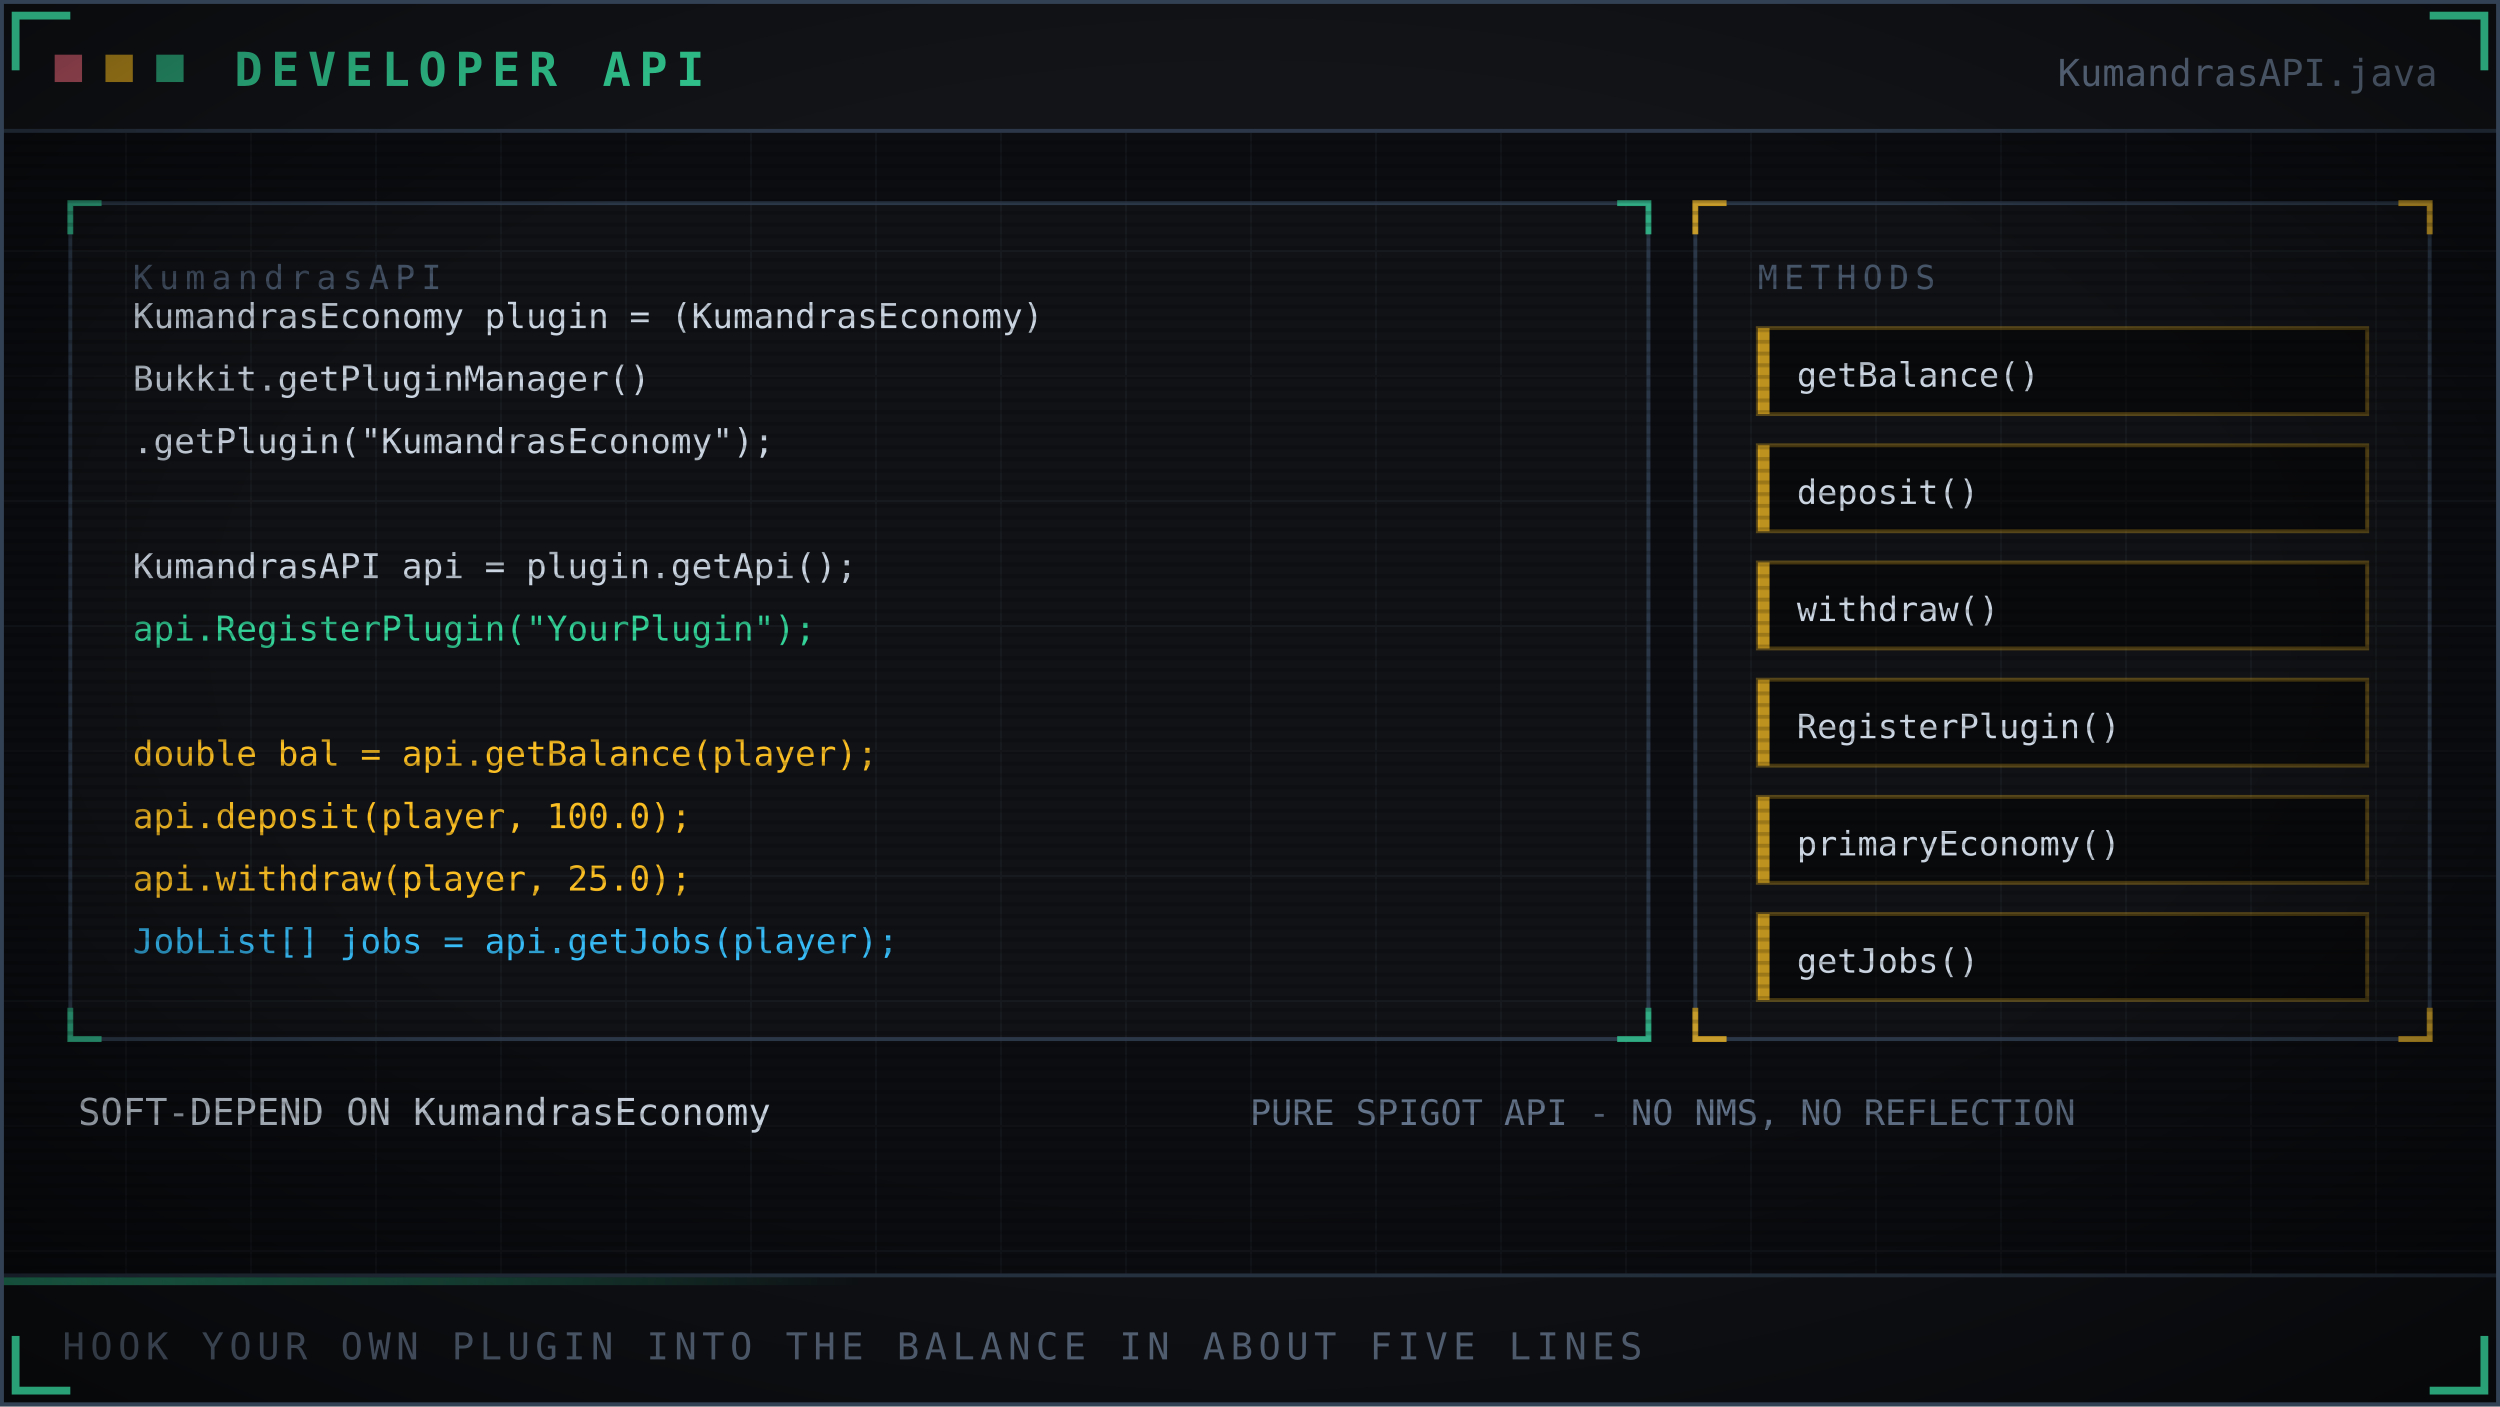
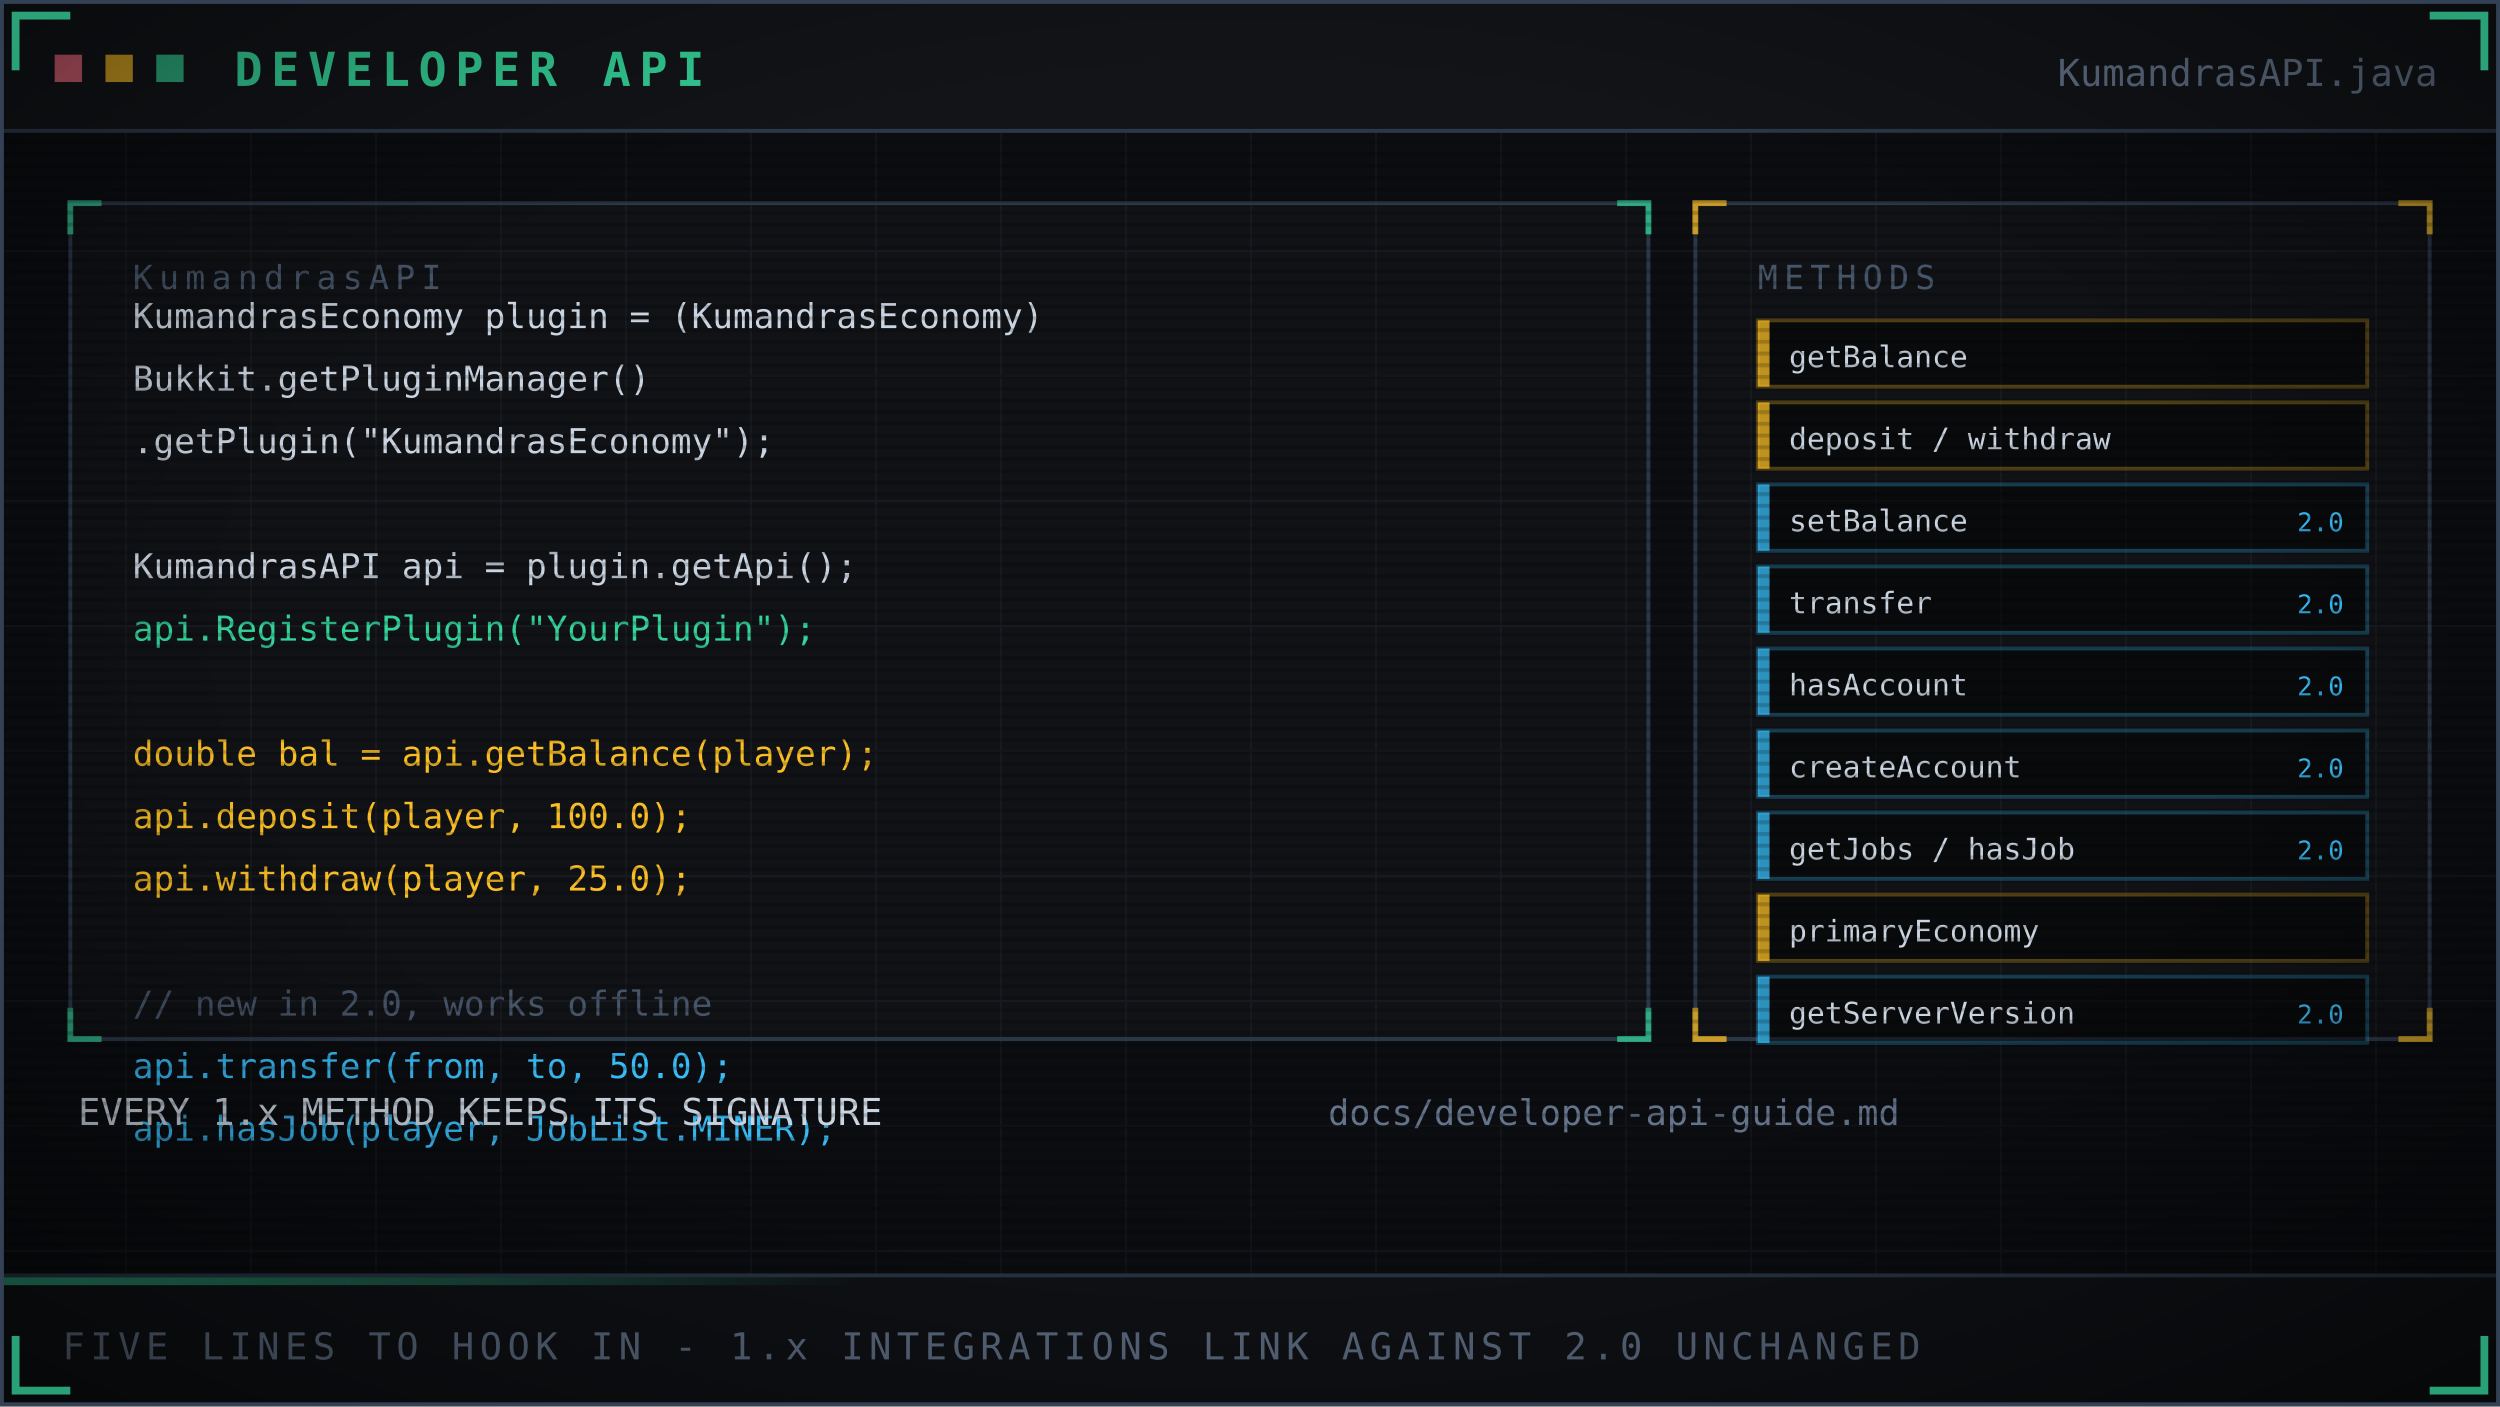
<svg xmlns="http://www.w3.org/2000/svg" viewBox="0 0 640 360" width="640" height="360" role="img" aria-label="DEVELOPER API">
  <defs>
    <pattern id="grid" width="32" height="32" patternUnits="userSpaceOnUse">
      <path d="M32 0H0V32" fill="none" stroke="#94a3b8" stroke-opacity="0.055" />
    </pattern>
    <pattern id="scan" width="3" height="3" patternUnits="userSpaceOnUse">
      <rect width="3" height="1" fill="#000" fill-opacity="0.18" />
    </pattern>
    <radialGradient id="vig" cx="50%" cy="45%" r="72%">
      <stop offset="55%" stop-color="#000" stop-opacity="0" />
      <stop offset="100%" stop-color="#000" stop-opacity="0.55" />
    </radialGradient>
    <linearGradient id="rule" x1="0" y1="0" x2="1" y2="0">
      <stop offset="0%" stop-color="#34d399" stop-opacity="0.7" />
      <stop offset="100%" stop-color="#34d399" stop-opacity="0" />
    </linearGradient>
  </defs>
  <rect x="0" y="0" width="640" height="360" fill="#0b0d11" fill-opacity="1" />
  <rect x="0" y="34" width="640" height="292" fill="url(#grid)" fill-opacity="1" />
  <rect x="0" y="0" width="640" height="34" fill="rgba(255,255,255,0.03)" fill-opacity="1" />
  <rect x="0" y="33" width="640" height="1" fill="#334155" fill-opacity="0.8" />
  <rect x="14" y="14" width="7" height="7" fill="#fb7185" fill-opacity="0.8" />
  <rect x="27" y="14" width="7" height="7" fill="#fbbf24" fill-opacity="0.8" />
  <rect x="40" y="14" width="7" height="7" fill="#34d399" fill-opacity="0.8" />
  <text x="60" y="22" font-family="ui-monospace,'Cascadia Mono',Consolas,'DejaVu Sans Mono',monospace" font-size="12" font-weight="700" fill="#34d399" fill-opacity="1" text-anchor="start" letter-spacing="2.2">DEVELOPER API</text>
  <text x="624" y="22" font-family="ui-monospace,'Cascadia Mono',Consolas,'DejaVu Sans Mono',monospace" font-size="9.5" font-weight="400" fill="#64748b" fill-opacity="1" text-anchor="end">KumandrasAPI.java</text>
  <rect x="18" y="52" width="404" height="214" fill="rgba(255,255,255,0.02)" fill-opacity="1" stroke="#334155" stroke-opacity="0.8" stroke-width="1" />
  <path d="M18 60V52H26" fill="none" stroke="#34d399" stroke-width="1.5" stroke-opacity="0.75" />
  <path d="M414 52H422V60" fill="none" stroke="#34d399" stroke-width="1.5" stroke-opacity="0.75" />
  <path d="M18 258V266H26" fill="none" stroke="#34d399" stroke-width="1.5" stroke-opacity="0.75" />
  <path d="M414 266H422V258" fill="none" stroke="#34d399" stroke-width="1.5" stroke-opacity="0.75" />
  <text x="34" y="74" font-family="ui-monospace,'Cascadia Mono',Consolas,'DejaVu Sans Mono',monospace" font-size="8.5" font-weight="400" fill="#475569" fill-opacity="1" text-anchor="start" letter-spacing="1.6">KumandrasAPI</text>
  <text x="34" y="84" font-family="ui-monospace,'Cascadia Mono',Consolas,'DejaVu Sans Mono',monospace" font-size="8.8" font-weight="400" fill="#cbd5e1" fill-opacity="1" text-anchor="start">KumandrasEconomy plugin = (KumandrasEconomy)</text>
  <text x="34" y="100" font-family="ui-monospace,'Cascadia Mono',Consolas,'DejaVu Sans Mono',monospace" font-size="8.8" font-weight="400" fill="#cbd5e1" fill-opacity="1" text-anchor="start">    Bukkit.getPluginManager()</text>
  <text x="34" y="116" font-family="ui-monospace,'Cascadia Mono',Consolas,'DejaVu Sans Mono',monospace" font-size="8.8" font-weight="400" fill="#cbd5e1" fill-opacity="1" text-anchor="start">          .getPlugin("KumandrasEconomy");</text>
  <text x="34" y="132" font-family="ui-monospace,'Cascadia Mono',Consolas,'DejaVu Sans Mono',monospace" font-size="8.8" font-weight="400" fill="#cbd5e1" fill-opacity="1" text-anchor="start" />
  <text x="34" y="148" font-family="ui-monospace,'Cascadia Mono',Consolas,'DejaVu Sans Mono',monospace" font-size="8.8" font-weight="400" fill="#cbd5e1" fill-opacity="1" text-anchor="start">KumandrasAPI api = plugin.getApi();</text>
  <text x="34" y="164" font-family="ui-monospace,'Cascadia Mono',Consolas,'DejaVu Sans Mono',monospace" font-size="8.8" font-weight="400" fill="#34d399" fill-opacity="1" text-anchor="start">api.RegisterPlugin("YourPlugin");</text>
  <text x="34" y="180" font-family="ui-monospace,'Cascadia Mono',Consolas,'DejaVu Sans Mono',monospace" font-size="8.8" font-weight="400" fill="#cbd5e1" fill-opacity="1" text-anchor="start" />
  <text x="34" y="196" font-family="ui-monospace,'Cascadia Mono',Consolas,'DejaVu Sans Mono',monospace" font-size="8.8" font-weight="400" fill="#fbbf24" fill-opacity="1" text-anchor="start">double bal = api.getBalance(player);</text>
  <text x="34" y="212" font-family="ui-monospace,'Cascadia Mono',Consolas,'DejaVu Sans Mono',monospace" font-size="8.8" font-weight="400" fill="#fbbf24" fill-opacity="1" text-anchor="start">api.deposit(player, 100.0);</text>
  <text x="34" y="228" font-family="ui-monospace,'Cascadia Mono',Consolas,'DejaVu Sans Mono',monospace" font-size="8.8" font-weight="400" fill="#fbbf24" fill-opacity="1" text-anchor="start">api.withdraw(player, 25.0);</text>
-   <text x="34" y="244" font-family="ui-monospace,'Cascadia Mono',Consolas,'DejaVu Sans Mono',monospace" font-size="8.8" font-weight="400" fill="#38bdf8" fill-opacity="1" text-anchor="start">JobList[] jobs = api.getJobs(player);</text>
+   <text x="34" y="244" font-family="ui-monospace,'Cascadia Mono',Consolas,'DejaVu Sans Mono',monospace" font-size="8.8" font-weight="400" fill="#cbd5e1" fill-opacity="1" text-anchor="start" />
+   <text x="34" y="260" font-family="ui-monospace,'Cascadia Mono',Consolas,'DejaVu Sans Mono',monospace" font-size="8.8" font-weight="400" fill="#475569" fill-opacity="1" text-anchor="start">// new in 2.0, works offline</text>
+   <text x="34" y="276" font-family="ui-monospace,'Cascadia Mono',Consolas,'DejaVu Sans Mono',monospace" font-size="8.8" font-weight="400" fill="#38bdf8" fill-opacity="1" text-anchor="start">api.transfer(from, to, 50.0);</text>
+   <text x="34" y="292" font-family="ui-monospace,'Cascadia Mono',Consolas,'DejaVu Sans Mono',monospace" font-size="8.8" font-weight="400" fill="#38bdf8" fill-opacity="1" text-anchor="start">api.hasJob(player, JobList.MINER);</text>
  <rect x="434" y="52" width="188" height="214" fill="rgba(255,255,255,0.02)" fill-opacity="1" stroke="#334155" stroke-opacity="0.8" stroke-width="1" />
  <path d="M434 60V52H442" fill="none" stroke="#fbbf24" stroke-width="1.5" stroke-opacity="0.75" />
  <path d="M614 52H622V60" fill="none" stroke="#fbbf24" stroke-width="1.5" stroke-opacity="0.75" />
  <path d="M434 258V266H442" fill="none" stroke="#fbbf24" stroke-width="1.5" stroke-opacity="0.75" />
  <path d="M614 266H622V258" fill="none" stroke="#fbbf24" stroke-width="1.5" stroke-opacity="0.75" />
  <text x="450" y="74" font-family="ui-monospace,'Cascadia Mono',Consolas,'DejaVu Sans Mono',monospace" font-size="8.5" font-weight="400" fill="#475569" fill-opacity="1" text-anchor="start" letter-spacing="1.6">METHODS</text>
-   <rect x="450" y="84" width="156" height="22" fill="rgba(0,0,0,0.45)" fill-opacity="1" stroke="#fbbf24" stroke-opacity="0.3" stroke-width="1" />
-   <rect x="450" y="84" width="3" height="22" fill="#fbbf24" fill-opacity="0.75" />
-   <text x="460" y="99" font-family="ui-monospace,'Cascadia Mono',Consolas,'DejaVu Sans Mono',monospace" font-size="8.6" font-weight="400" fill="#cbd5e1" fill-opacity="1" text-anchor="start">getBalance()</text>
-   <rect x="450" y="114" width="156" height="22" fill="rgba(0,0,0,0.45)" fill-opacity="1" stroke="#fbbf24" stroke-opacity="0.3" stroke-width="1" />
-   <rect x="450" y="114" width="3" height="22" fill="#fbbf24" fill-opacity="0.75" />
-   <text x="460" y="129" font-family="ui-monospace,'Cascadia Mono',Consolas,'DejaVu Sans Mono',monospace" font-size="8.6" font-weight="400" fill="#cbd5e1" fill-opacity="1" text-anchor="start">deposit()</text>
-   <rect x="450" y="144" width="156" height="22" fill="rgba(0,0,0,0.45)" fill-opacity="1" stroke="#fbbf24" stroke-opacity="0.3" stroke-width="1" />
-   <rect x="450" y="144" width="3" height="22" fill="#fbbf24" fill-opacity="0.75" />
-   <text x="460" y="159" font-family="ui-monospace,'Cascadia Mono',Consolas,'DejaVu Sans Mono',monospace" font-size="8.6" font-weight="400" fill="#cbd5e1" fill-opacity="1" text-anchor="start">withdraw()</text>
-   <rect x="450" y="174" width="156" height="22" fill="rgba(0,0,0,0.45)" fill-opacity="1" stroke="#fbbf24" stroke-opacity="0.3" stroke-width="1" />
-   <rect x="450" y="174" width="3" height="22" fill="#fbbf24" fill-opacity="0.75" />
-   <text x="460" y="189" font-family="ui-monospace,'Cascadia Mono',Consolas,'DejaVu Sans Mono',monospace" font-size="8.6" font-weight="400" fill="#cbd5e1" fill-opacity="1" text-anchor="start">RegisterPlugin()</text>
-   <rect x="450" y="204" width="156" height="22" fill="rgba(0,0,0,0.45)" fill-opacity="1" stroke="#fbbf24" stroke-opacity="0.3" stroke-width="1" />
-   <rect x="450" y="204" width="3" height="22" fill="#fbbf24" fill-opacity="0.75" />
-   <text x="460" y="219" font-family="ui-monospace,'Cascadia Mono',Consolas,'DejaVu Sans Mono',monospace" font-size="8.6" font-weight="400" fill="#cbd5e1" fill-opacity="1" text-anchor="start">primaryEconomy()</text>
-   <rect x="450" y="234" width="156" height="22" fill="rgba(0,0,0,0.45)" fill-opacity="1" stroke="#fbbf24" stroke-opacity="0.3" stroke-width="1" />
-   <rect x="450" y="234" width="3" height="22" fill="#fbbf24" fill-opacity="0.75" />
-   <text x="460" y="249" font-family="ui-monospace,'Cascadia Mono',Consolas,'DejaVu Sans Mono',monospace" font-size="8.6" font-weight="400" fill="#cbd5e1" fill-opacity="1" text-anchor="start">getJobs()</text>
-   <text x="20" y="288" font-family="ui-monospace,'Cascadia Mono',Consolas,'DejaVu Sans Mono',monospace" font-size="9.5" font-weight="400" fill="#cbd5e1" fill-opacity="1" text-anchor="start">SOFT-DEPEND ON KumandrasEconomy</text>
-   <text x="320" y="288" font-family="ui-monospace,'Cascadia Mono',Consolas,'DejaVu Sans Mono',monospace" font-size="9" font-weight="400" fill="#64748b" fill-opacity="1" text-anchor="start">PURE SPIGOT API - NO NMS, NO REFLECTION</text>
+   <rect x="450" y="82" width="156" height="17" fill="rgba(0,0,0,0.45)" fill-opacity="1" stroke="#fbbf24" stroke-opacity="0.3" stroke-width="1" />
+   <rect x="450" y="82" width="3" height="17" fill="#fbbf24" fill-opacity="0.75" />
+   <text x="458" y="94" font-family="ui-monospace,'Cascadia Mono',Consolas,'DejaVu Sans Mono',monospace" font-size="7.6" font-weight="400" fill="#cbd5e1" fill-opacity="1" text-anchor="start">getBalance</text>
+   <rect x="450" y="103" width="156" height="17" fill="rgba(0,0,0,0.45)" fill-opacity="1" stroke="#fbbf24" stroke-opacity="0.3" stroke-width="1" />
+   <rect x="450" y="103" width="3" height="17" fill="#fbbf24" fill-opacity="0.75" />
+   <text x="458" y="115" font-family="ui-monospace,'Cascadia Mono',Consolas,'DejaVu Sans Mono',monospace" font-size="7.6" font-weight="400" fill="#cbd5e1" fill-opacity="1" text-anchor="start">deposit / withdraw</text>
+   <rect x="450" y="124" width="156" height="17" fill="rgba(0,0,0,0.45)" fill-opacity="1" stroke="#38bdf8" stroke-opacity="0.3" stroke-width="1" />
+   <rect x="450" y="124" width="3" height="17" fill="#38bdf8" fill-opacity="0.75" />
+   <text x="458" y="136" font-family="ui-monospace,'Cascadia Mono',Consolas,'DejaVu Sans Mono',monospace" font-size="7.6" font-weight="400" fill="#cbd5e1" fill-opacity="1" text-anchor="start">setBalance</text>
+   <text x="600" y="136" font-family="ui-monospace,'Cascadia Mono',Consolas,'DejaVu Sans Mono',monospace" font-size="6.6" font-weight="400" fill="#38bdf8" fill-opacity="1" text-anchor="end">2.0</text>
+   <rect x="450" y="145" width="156" height="17" fill="rgba(0,0,0,0.45)" fill-opacity="1" stroke="#38bdf8" stroke-opacity="0.3" stroke-width="1" />
+   <rect x="450" y="145" width="3" height="17" fill="#38bdf8" fill-opacity="0.75" />
+   <text x="458" y="157" font-family="ui-monospace,'Cascadia Mono',Consolas,'DejaVu Sans Mono',monospace" font-size="7.6" font-weight="400" fill="#cbd5e1" fill-opacity="1" text-anchor="start">transfer</text>
+   <text x="600" y="157" font-family="ui-monospace,'Cascadia Mono',Consolas,'DejaVu Sans Mono',monospace" font-size="6.6" font-weight="400" fill="#38bdf8" fill-opacity="1" text-anchor="end">2.0</text>
+   <rect x="450" y="166" width="156" height="17" fill="rgba(0,0,0,0.45)" fill-opacity="1" stroke="#38bdf8" stroke-opacity="0.3" stroke-width="1" />
+   <rect x="450" y="166" width="3" height="17" fill="#38bdf8" fill-opacity="0.75" />
+   <text x="458" y="178" font-family="ui-monospace,'Cascadia Mono',Consolas,'DejaVu Sans Mono',monospace" font-size="7.6" font-weight="400" fill="#cbd5e1" fill-opacity="1" text-anchor="start">hasAccount</text>
+   <text x="600" y="178" font-family="ui-monospace,'Cascadia Mono',Consolas,'DejaVu Sans Mono',monospace" font-size="6.6" font-weight="400" fill="#38bdf8" fill-opacity="1" text-anchor="end">2.0</text>
+   <rect x="450" y="187" width="156" height="17" fill="rgba(0,0,0,0.45)" fill-opacity="1" stroke="#38bdf8" stroke-opacity="0.3" stroke-width="1" />
+   <rect x="450" y="187" width="3" height="17" fill="#38bdf8" fill-opacity="0.75" />
+   <text x="458" y="199" font-family="ui-monospace,'Cascadia Mono',Consolas,'DejaVu Sans Mono',monospace" font-size="7.6" font-weight="400" fill="#cbd5e1" fill-opacity="1" text-anchor="start">createAccount</text>
+   <text x="600" y="199" font-family="ui-monospace,'Cascadia Mono',Consolas,'DejaVu Sans Mono',monospace" font-size="6.6" font-weight="400" fill="#38bdf8" fill-opacity="1" text-anchor="end">2.0</text>
+   <rect x="450" y="208" width="156" height="17" fill="rgba(0,0,0,0.45)" fill-opacity="1" stroke="#38bdf8" stroke-opacity="0.3" stroke-width="1" />
+   <rect x="450" y="208" width="3" height="17" fill="#38bdf8" fill-opacity="0.75" />
+   <text x="458" y="220" font-family="ui-monospace,'Cascadia Mono',Consolas,'DejaVu Sans Mono',monospace" font-size="7.6" font-weight="400" fill="#cbd5e1" fill-opacity="1" text-anchor="start">getJobs / hasJob</text>
+   <text x="600" y="220" font-family="ui-monospace,'Cascadia Mono',Consolas,'DejaVu Sans Mono',monospace" font-size="6.6" font-weight="400" fill="#38bdf8" fill-opacity="1" text-anchor="end">2.0</text>
+   <rect x="450" y="229" width="156" height="17" fill="rgba(0,0,0,0.45)" fill-opacity="1" stroke="#fbbf24" stroke-opacity="0.3" stroke-width="1" />
+   <rect x="450" y="229" width="3" height="17" fill="#fbbf24" fill-opacity="0.75" />
+   <text x="458" y="241" font-family="ui-monospace,'Cascadia Mono',Consolas,'DejaVu Sans Mono',monospace" font-size="7.6" font-weight="400" fill="#cbd5e1" fill-opacity="1" text-anchor="start">primaryEconomy</text>
+   <rect x="450" y="250" width="156" height="17" fill="rgba(0,0,0,0.45)" fill-opacity="1" stroke="#38bdf8" stroke-opacity="0.3" stroke-width="1" />
+   <rect x="450" y="250" width="3" height="17" fill="#38bdf8" fill-opacity="0.75" />
+   <text x="458" y="262" font-family="ui-monospace,'Cascadia Mono',Consolas,'DejaVu Sans Mono',monospace" font-size="7.6" font-weight="400" fill="#cbd5e1" fill-opacity="1" text-anchor="start">getServerVersion</text>
+   <text x="600" y="262" font-family="ui-monospace,'Cascadia Mono',Consolas,'DejaVu Sans Mono',monospace" font-size="6.6" font-weight="400" fill="#38bdf8" fill-opacity="1" text-anchor="end">2.0</text>
+   <text x="20" y="288" font-family="ui-monospace,'Cascadia Mono',Consolas,'DejaVu Sans Mono',monospace" font-size="9.5" font-weight="400" fill="#cbd5e1" fill-opacity="1" text-anchor="start">EVERY 1.x METHOD KEEPS ITS SIGNATURE</text>
+   <text x="340" y="288" font-family="ui-monospace,'Cascadia Mono',Consolas,'DejaVu Sans Mono',monospace" font-size="9" font-weight="400" fill="#64748b" fill-opacity="1" text-anchor="start">docs/developer-api-guide.md</text>
  <rect x="0" y="326" width="640" height="1" fill="#334155" fill-opacity="0.8" />
  <rect x="0" y="327" width="640" height="33" fill="rgba(255,255,255,0.02)" fill-opacity="1" />
  <rect x="0" y="327" width="220" height="2" fill="url(#rule)" fill-opacity="1" />
-   <text x="16" y="348" font-family="ui-monospace,'Cascadia Mono',Consolas,'DejaVu Sans Mono',monospace" font-size="9.5" font-weight="400" fill="#64748b" fill-opacity="1" text-anchor="start" letter-spacing="1.4">HOOK YOUR OWN PLUGIN INTO THE BALANCE IN ABOUT FIVE LINES</text>
+   <text x="16" y="348" font-family="ui-monospace,'Cascadia Mono',Consolas,'DejaVu Sans Mono',monospace" font-size="9.5" font-weight="400" fill="#64748b" fill-opacity="1" text-anchor="start" letter-spacing="1.4">FIVE LINES TO HOOK IN - 1.x INTEGRATIONS LINK AGAINST 2.0 UNCHANGED</text>
  <rect x="0" y="34" width="640" height="292" fill="url(#scan)" fill-opacity="1" />
  <rect x="0" y="0" width="640" height="360" fill="url(#vig)" fill-opacity="1" />
  <rect x="0.5" y="0.5" width="639" height="359" fill="none" fill-opacity="1" stroke="#334155" stroke-opacity="1" stroke-width="1" />
  <path d="M4 18V4H18" fill="none" stroke="#34d399" stroke-width="2" stroke-opacity="0.75" />
  <path d="M622 4H636V18" fill="none" stroke="#34d399" stroke-width="2" stroke-opacity="0.75" />
  <path d="M4 342V356H18" fill="none" stroke="#34d399" stroke-width="2" stroke-opacity="0.75" />
  <path d="M622 356H636V342" fill="none" stroke="#34d399" stroke-width="2" stroke-opacity="0.75" />
</svg>
